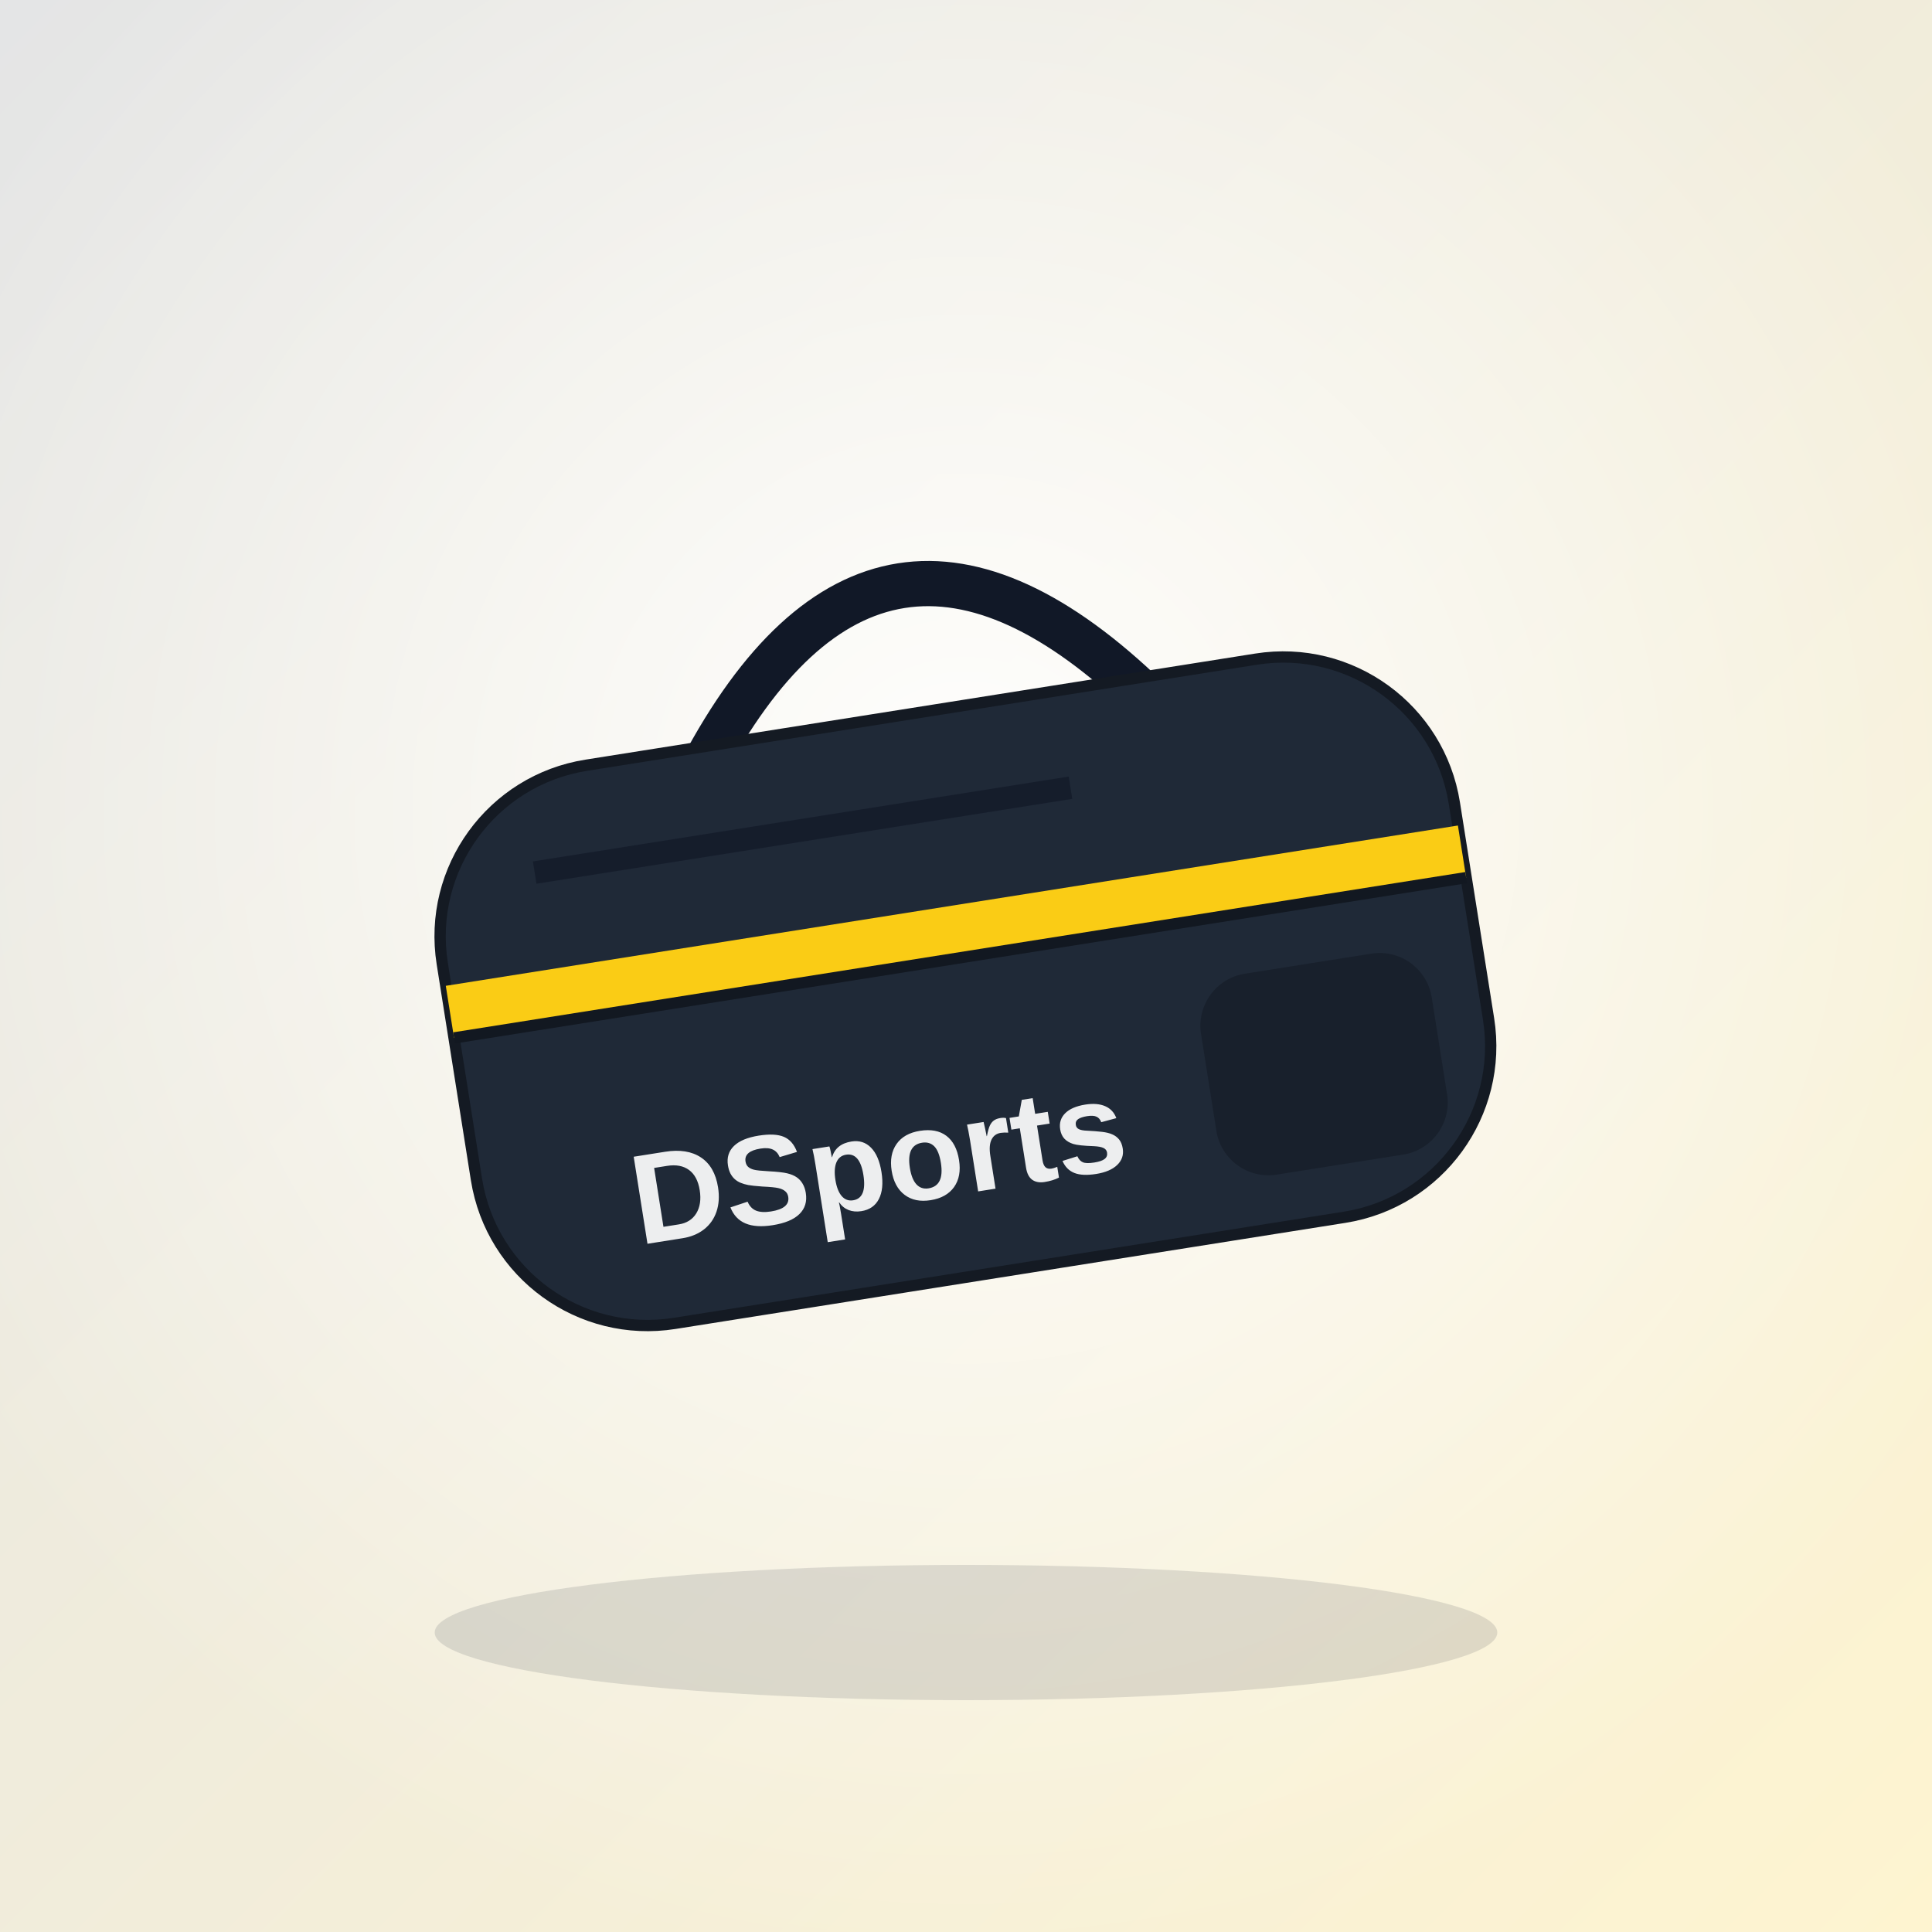
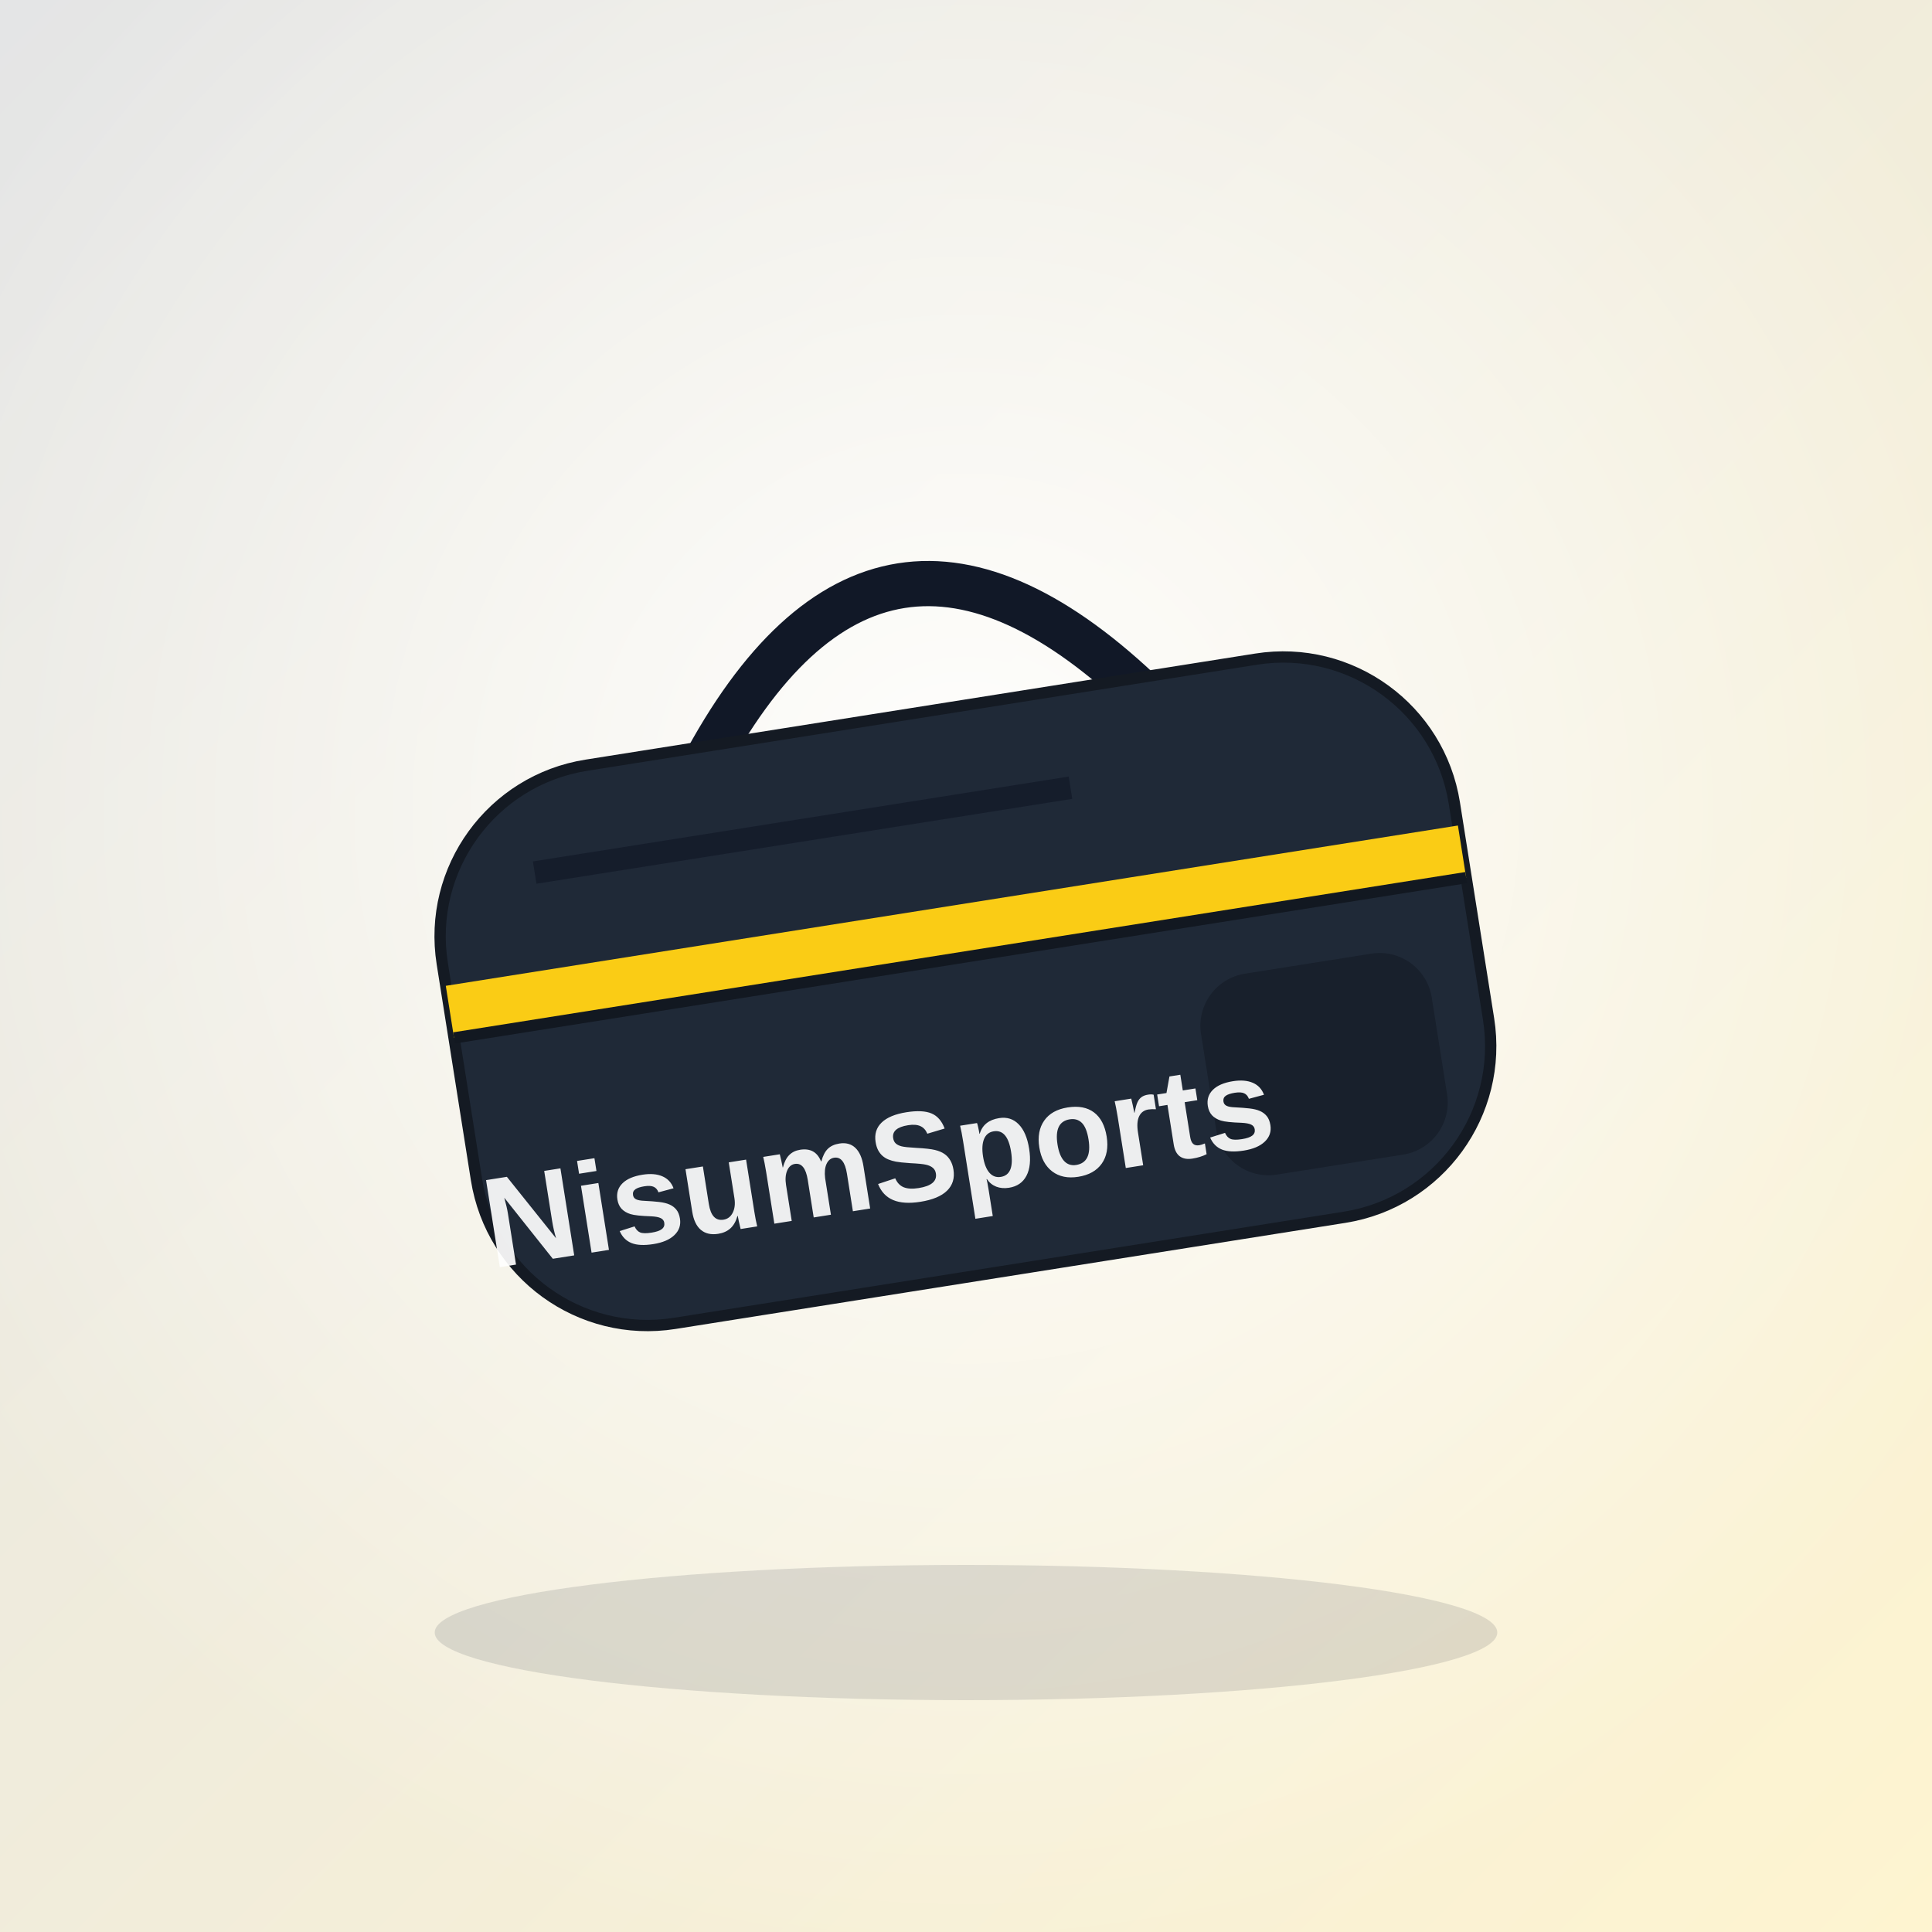
<svg xmlns="http://www.w3.org/2000/svg" viewBox="0 0 400 400" width="400" height="400" role="img" aria-label="product illustration">
  <defs>
    <linearGradient id="bg" x1="0" y1="0" x2="1" y2="1">
      <stop offset="0" stop-color="#E4E5E6" />
      <stop offset="1" stop-color="#FEF4D0" />
    </linearGradient>
    <linearGradient id="wood" x1="0" y1="0" x2="1" y2="0">
      <stop offset="0" stop-color="#F2D9A8" />
      <stop offset=".5" stop-color="#E4BE80" />
      <stop offset="1" stop-color="#C99A58" />
    </linearGradient>
    <radialGradient id="spot" cx=".5" cy=".42" r=".6">
      <stop offset="0" stop-color="#FFFFFF" stop-opacity=".95" />
      <stop offset="1" stop-color="#FFFFFF" stop-opacity="0" />
    </radialGradient>
  </defs>
  <rect width="400" height="400" fill="url(#bg)" />
  <rect width="400" height="400" fill="url(#spot)" />
  <ellipse cx="200" cy="338" rx="110" ry="14" fill="#0B1426" opacity=".12" />
  <g transform="translate(200 206) rotate(-9) scale(.78) translate(-200 -200)">
    <path d="M140 130Q200 50 260 130" stroke="#111827" stroke-width="12" fill="none" />
    <rect x="64" y="124" width="272" height="150" rx="46" fill="#1F2937" stroke="#141A23" stroke-width="3" />
    <rect x="64" y="176" width="272" height="14" fill="#FACC15" />
    <path d="M64 190H336" stroke="#121821" stroke-width="3" />
    <rect x="260" y="206" width="62" height="54" rx="14" fill="#18202C" />
    <path d="M92 150H236" stroke="#111827" stroke-width="6" opacity=".7" />
-     <text x="170" y="252" font-size="34" font-family="Arial" font-weight="800" text-anchor="middle" fill="#FFFFFF" opacity=".92">DSports</text>
+     <text x="170" y="252" font-size="34" font-family="Arial" font-weight="800" text-anchor="middle" fill="#FFFFFF" opacity=".92">NisumSports</text>
  </g>
</svg>
